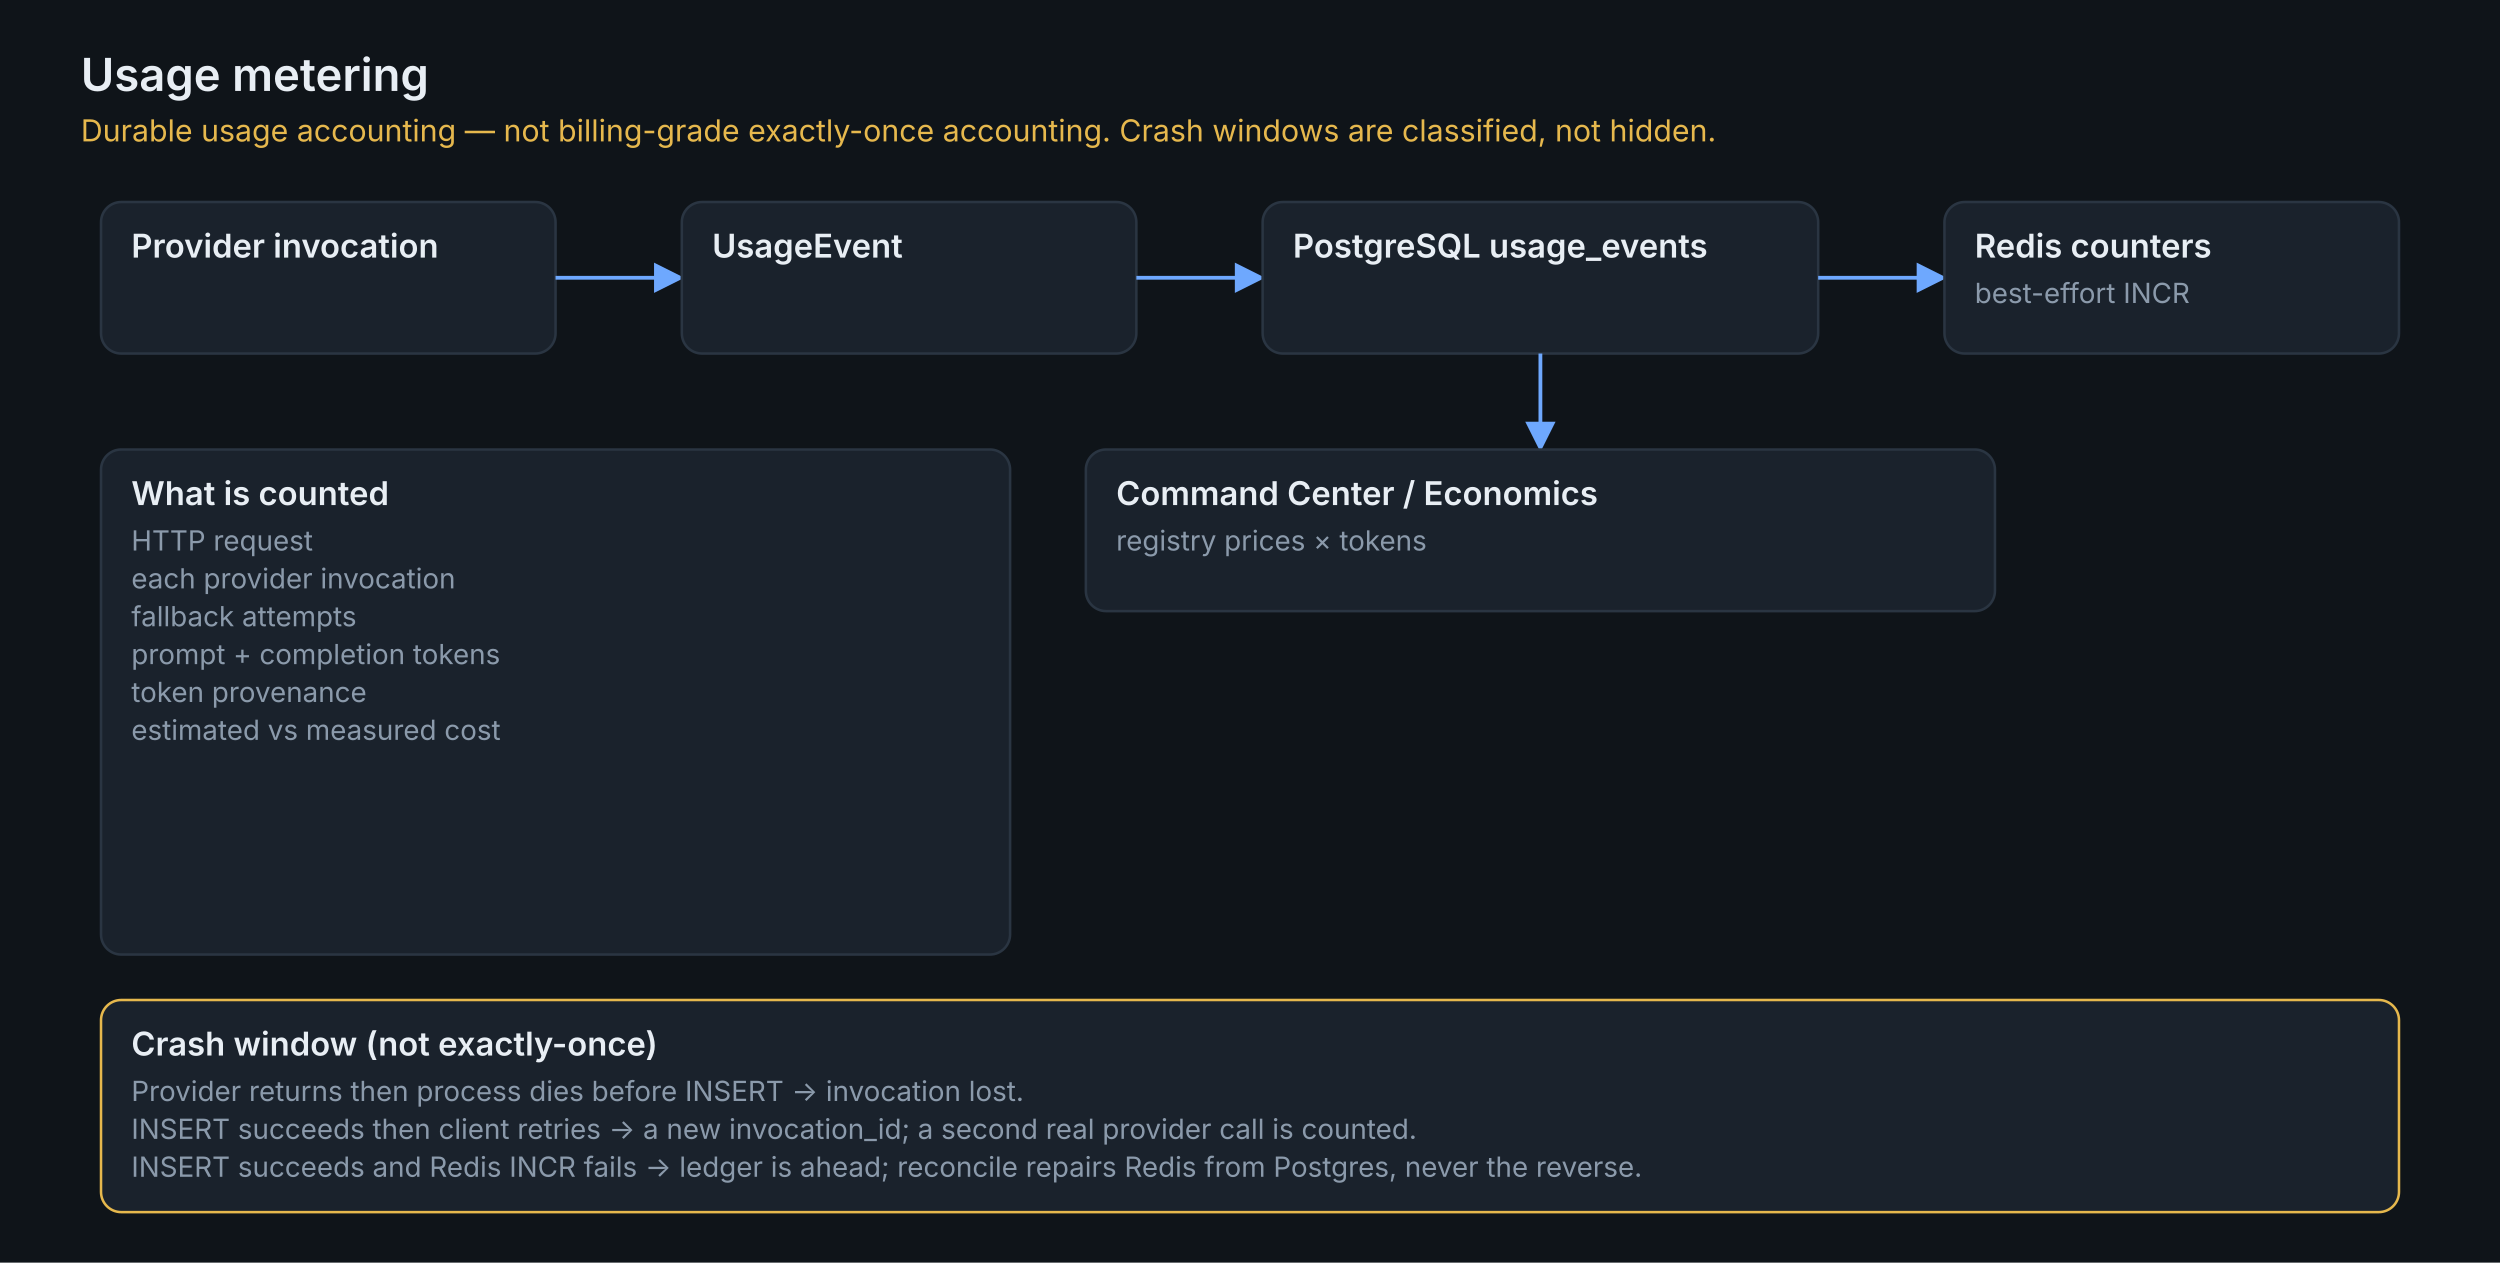
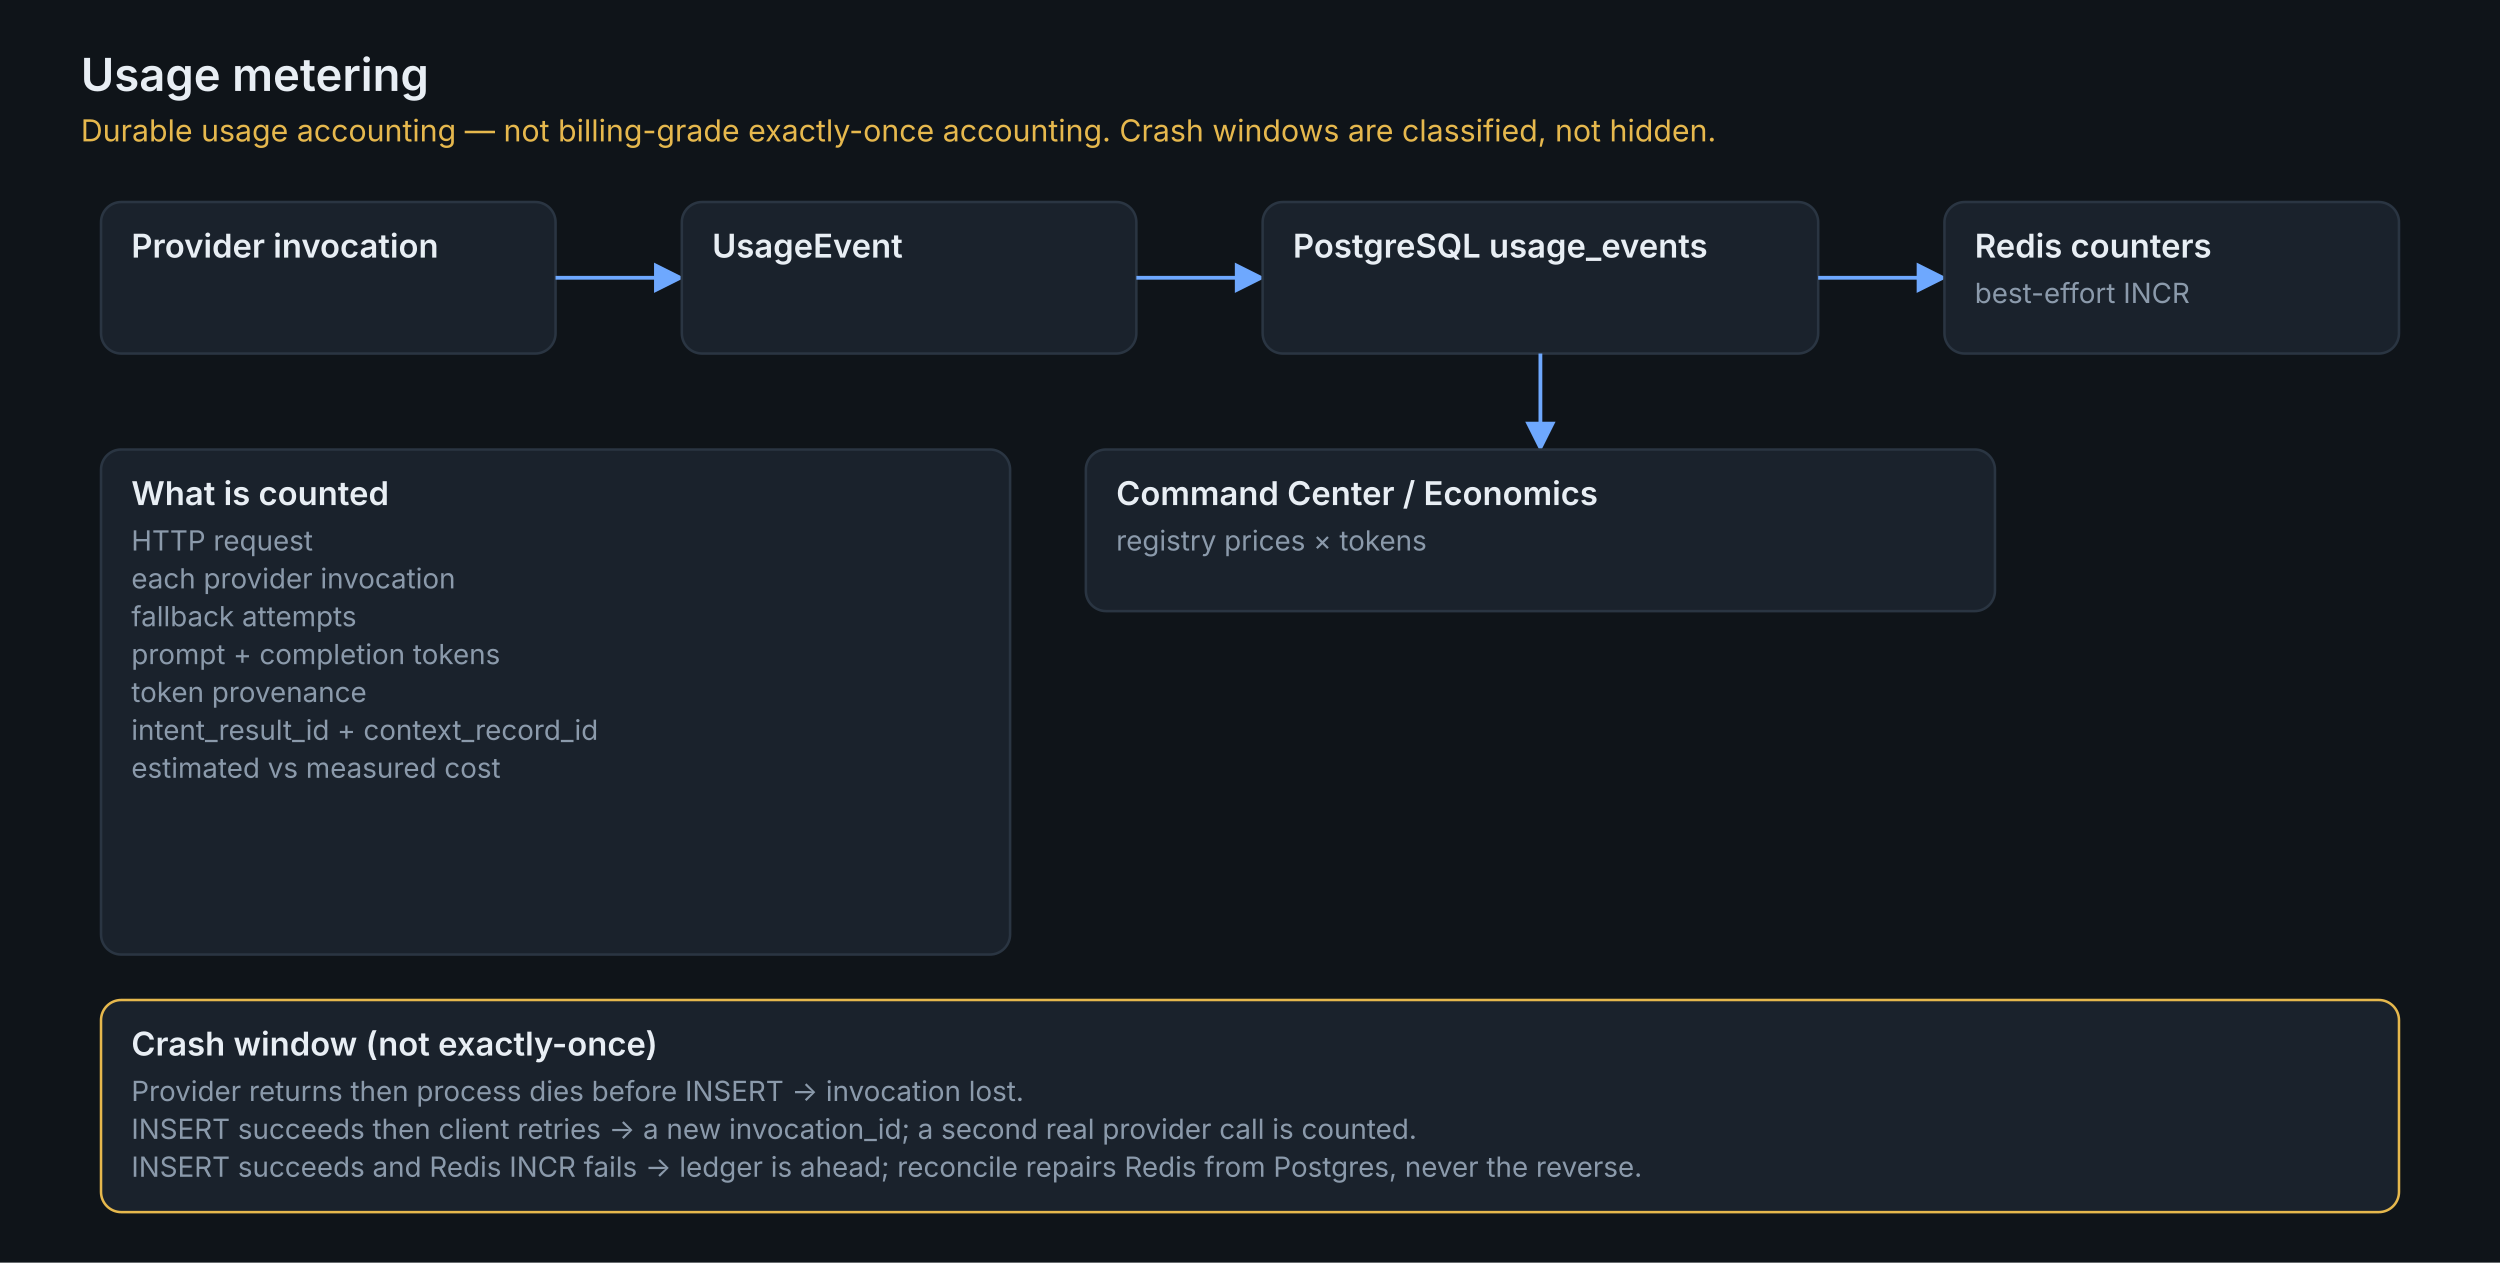
<svg xmlns="http://www.w3.org/2000/svg" width="990" height="500" viewBox="0 0 990 500" role="img" aria-labelledby="title desc">
  <rect width="990" height="500" fill="#0f1419" />
  <defs>
    <marker id="arrow" markerWidth="8" markerHeight="8" refX="6" refY="4" orient="auto">
      <path d="M0,0 L8,4 L0,8 z" fill="#6ea8fe" />
    </marker>
  </defs>
  <text x="32" y="36" fill="#e8eef4" font-family="ui-sans-serif, system-ui, -apple-system, 'Segoe UI', sans-serif" font-size="18" font-weight="600">Usage metering</text>
  <text x="32" y="56" fill="#e6b84d" font-family="ui-sans-serif, system-ui, -apple-system, 'Segoe UI', sans-serif" font-size="12">Durable usage accounting — not billing-grade exactly-once accounting. Crash windows are classified, not hidden.</text>
  <rect x="40" y="80" width="180" height="60" rx="8" fill="#1a222c" stroke="#2a3542" />
  <text x="52" y="102" fill="#e8eef4" font-family="ui-sans-serif, system-ui, -apple-system, 'Segoe UI', sans-serif" font-size="13" font-weight="600">Provider invocation</text>
  <line x1="220" y1="110" x2="268" y2="110" stroke="#6ea8fe" stroke-width="1.5" marker-end="url(#arrow)" />
  <rect x="270" y="80" width="180" height="60" rx="8" fill="#1a222c" stroke="#2a3542" />
  <text x="282" y="102" fill="#e8eef4" font-family="ui-sans-serif, system-ui, -apple-system, 'Segoe UI', sans-serif" font-size="13" font-weight="600">UsageEvent</text>
  <line x1="450" y1="110" x2="498" y2="110" stroke="#6ea8fe" stroke-width="1.5" marker-end="url(#arrow)" />
  <rect x="500" y="80" width="220" height="60" rx="8" fill="#1a222c" stroke="#2a3542" />
  <text x="512" y="102" fill="#e8eef4" font-family="ui-sans-serif, system-ui, -apple-system, 'Segoe UI', sans-serif" font-size="13" font-weight="600">PostgreSQL usage_events</text>
  <line x1="720" y1="110" x2="768" y2="110" stroke="#6ea8fe" stroke-width="1.5" marker-end="url(#arrow)" />
  <rect x="770" y="80" width="180" height="60" rx="8" fill="#1a222c" stroke="#2a3542" />
  <text x="782" y="102" fill="#e8eef4" font-family="ui-sans-serif, system-ui, -apple-system, 'Segoe UI', sans-serif" font-size="13" font-weight="600">Redis counters</text>
  <text x="782" y="120" fill="#8b9aab" font-family="ui-sans-serif, system-ui, -apple-system, 'Segoe UI', sans-serif" font-size="11">best-effort INCR</text>
  <line x1="610" y1="140" x2="610" y2="176" stroke="#6ea8fe" stroke-width="1.5" marker-end="url(#arrow)" />
  <rect x="430" y="178" width="360" height="64" rx="8" fill="#1a222c" stroke="#2a3542" />
  <text x="442" y="200" fill="#e8eef4" font-family="ui-sans-serif, system-ui, -apple-system, 'Segoe UI', sans-serif" font-size="13" font-weight="600">Command Center / Economics</text>
  <text x="442" y="218" fill="#8b9aab" font-family="ui-sans-serif, system-ui, -apple-system, 'Segoe UI', sans-serif" font-size="11">registry prices × tokens</text>
  <rect x="40" y="178" width="360" height="200" rx="8" fill="#1a222c" stroke="#2a3542" />
  <text x="52" y="200" fill="#e8eef4" font-family="ui-sans-serif, system-ui, -apple-system, 'Segoe UI', sans-serif" font-size="13" font-weight="600">What is counted</text>
  <text x="52" y="218" fill="#8b9aab" font-family="ui-sans-serif, system-ui, -apple-system, 'Segoe UI', sans-serif" font-size="11">HTTP request</text>
  <text x="52" y="233" fill="#8b9aab" font-family="ui-sans-serif, system-ui, -apple-system, 'Segoe UI', sans-serif" font-size="11">each provider invocation</text>
  <text x="52" y="248" fill="#8b9aab" font-family="ui-sans-serif, system-ui, -apple-system, 'Segoe UI', sans-serif" font-size="11">fallback attempts</text>
  <text x="52" y="263" fill="#8b9aab" font-family="ui-sans-serif, system-ui, -apple-system, 'Segoe UI', sans-serif" font-size="11">prompt + completion tokens</text>
  <text x="52" y="278" fill="#8b9aab" font-family="ui-sans-serif, system-ui, -apple-system, 'Segoe UI', sans-serif" font-size="11">token provenance</text>
-   <text x="52" y="293" fill="#8b9aab" font-family="ui-sans-serif, system-ui, -apple-system, 'Segoe UI', sans-serif" font-size="11">estimated vs measured cost</text>
+   <text x="52" y="293" fill="#8b9aab" font-family="ui-sans-serif, system-ui, -apple-system, 'Segoe UI', sans-serif" font-size="11">intent_result_id + context_record_id</text>
+   <text x="52" y="308" fill="#8b9aab" font-family="ui-sans-serif, system-ui, -apple-system, 'Segoe UI', sans-serif" font-size="11">estimated vs measured cost</text>
  <rect x="40" y="396" width="910" height="84" rx="8" fill="#1a222c" stroke="#e6b84d" />
  <text x="52" y="418" fill="#e8eef4" font-family="ui-sans-serif, system-ui, -apple-system, 'Segoe UI', sans-serif" font-size="13" font-weight="600">Crash window (not exactly-once)</text>
  <text x="52" y="436" fill="#8b9aab" font-family="ui-sans-serif, system-ui, -apple-system, 'Segoe UI', sans-serif" font-size="11">Provider returns then process dies before INSERT → invocation lost.</text>
  <text x="52" y="451" fill="#8b9aab" font-family="ui-sans-serif, system-ui, -apple-system, 'Segoe UI', sans-serif" font-size="11">INSERT succeeds then client retries → a new invocation_id; a second real provider call is counted.</text>
  <text x="52" y="466" fill="#8b9aab" font-family="ui-sans-serif, system-ui, -apple-system, 'Segoe UI', sans-serif" font-size="11">INSERT succeeds and Redis INCR fails → ledger is ahead; reconcile repairs Redis from Postgres, never the reverse.</text>
</svg>
